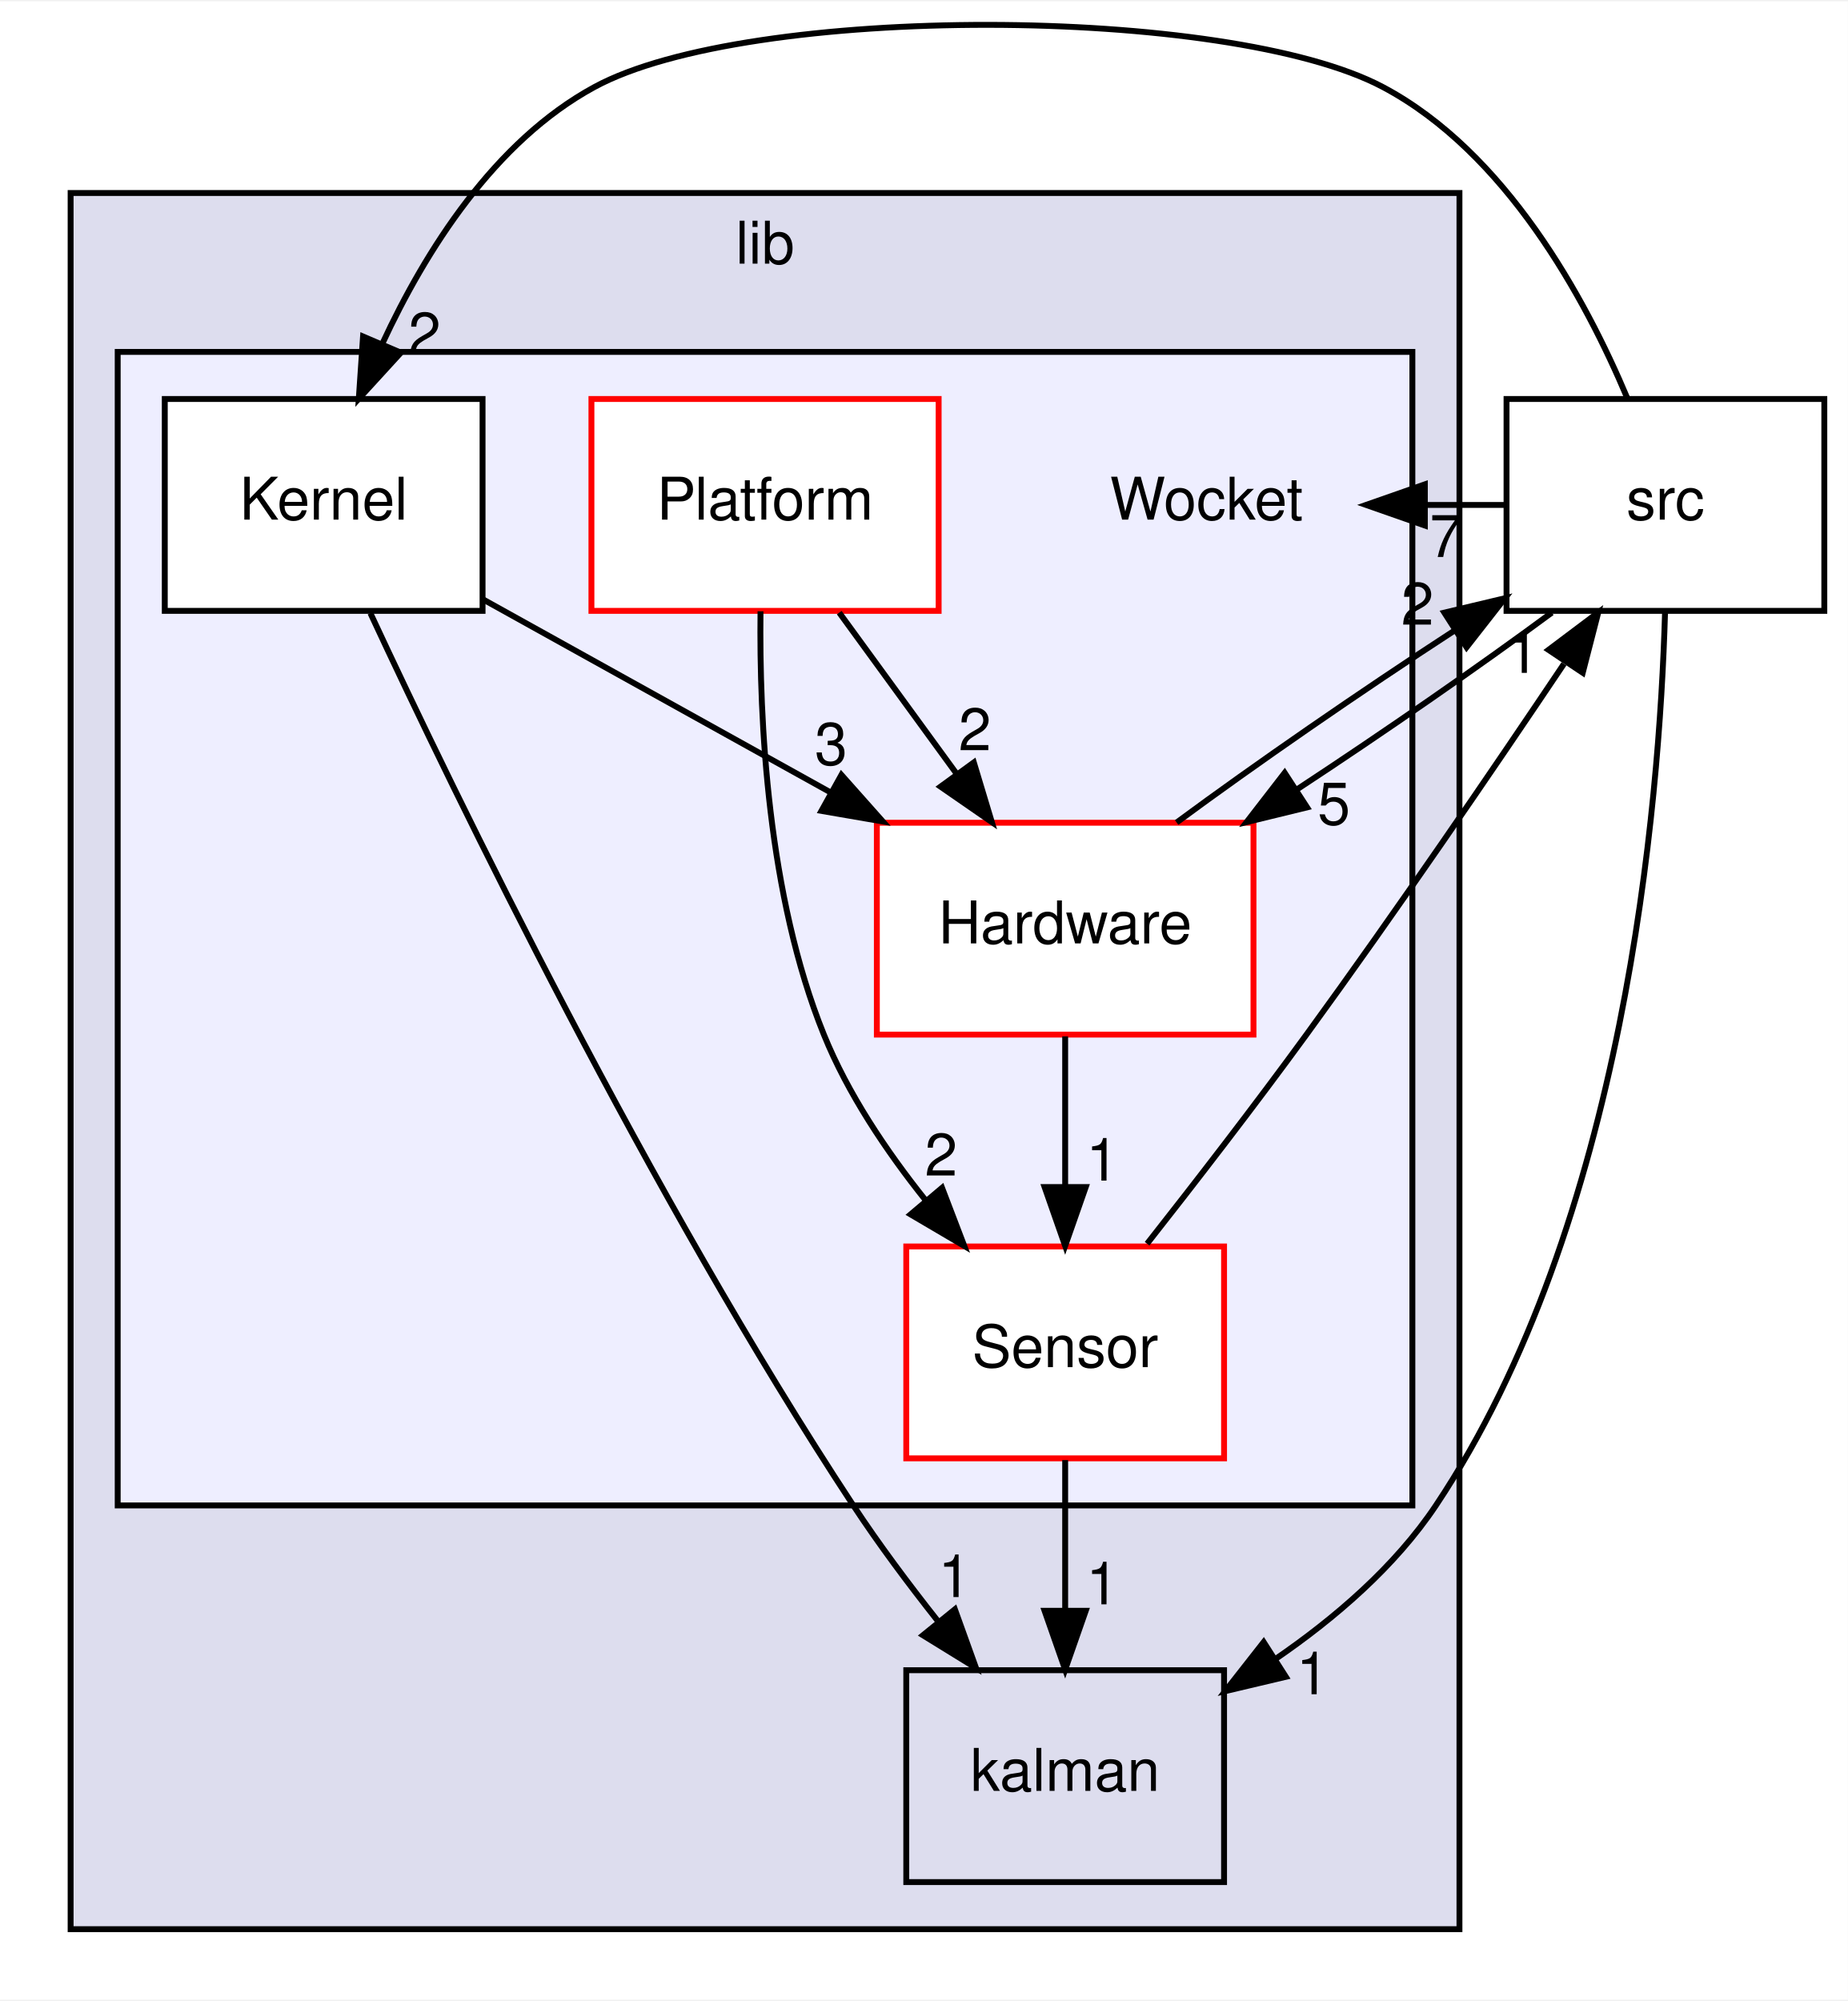
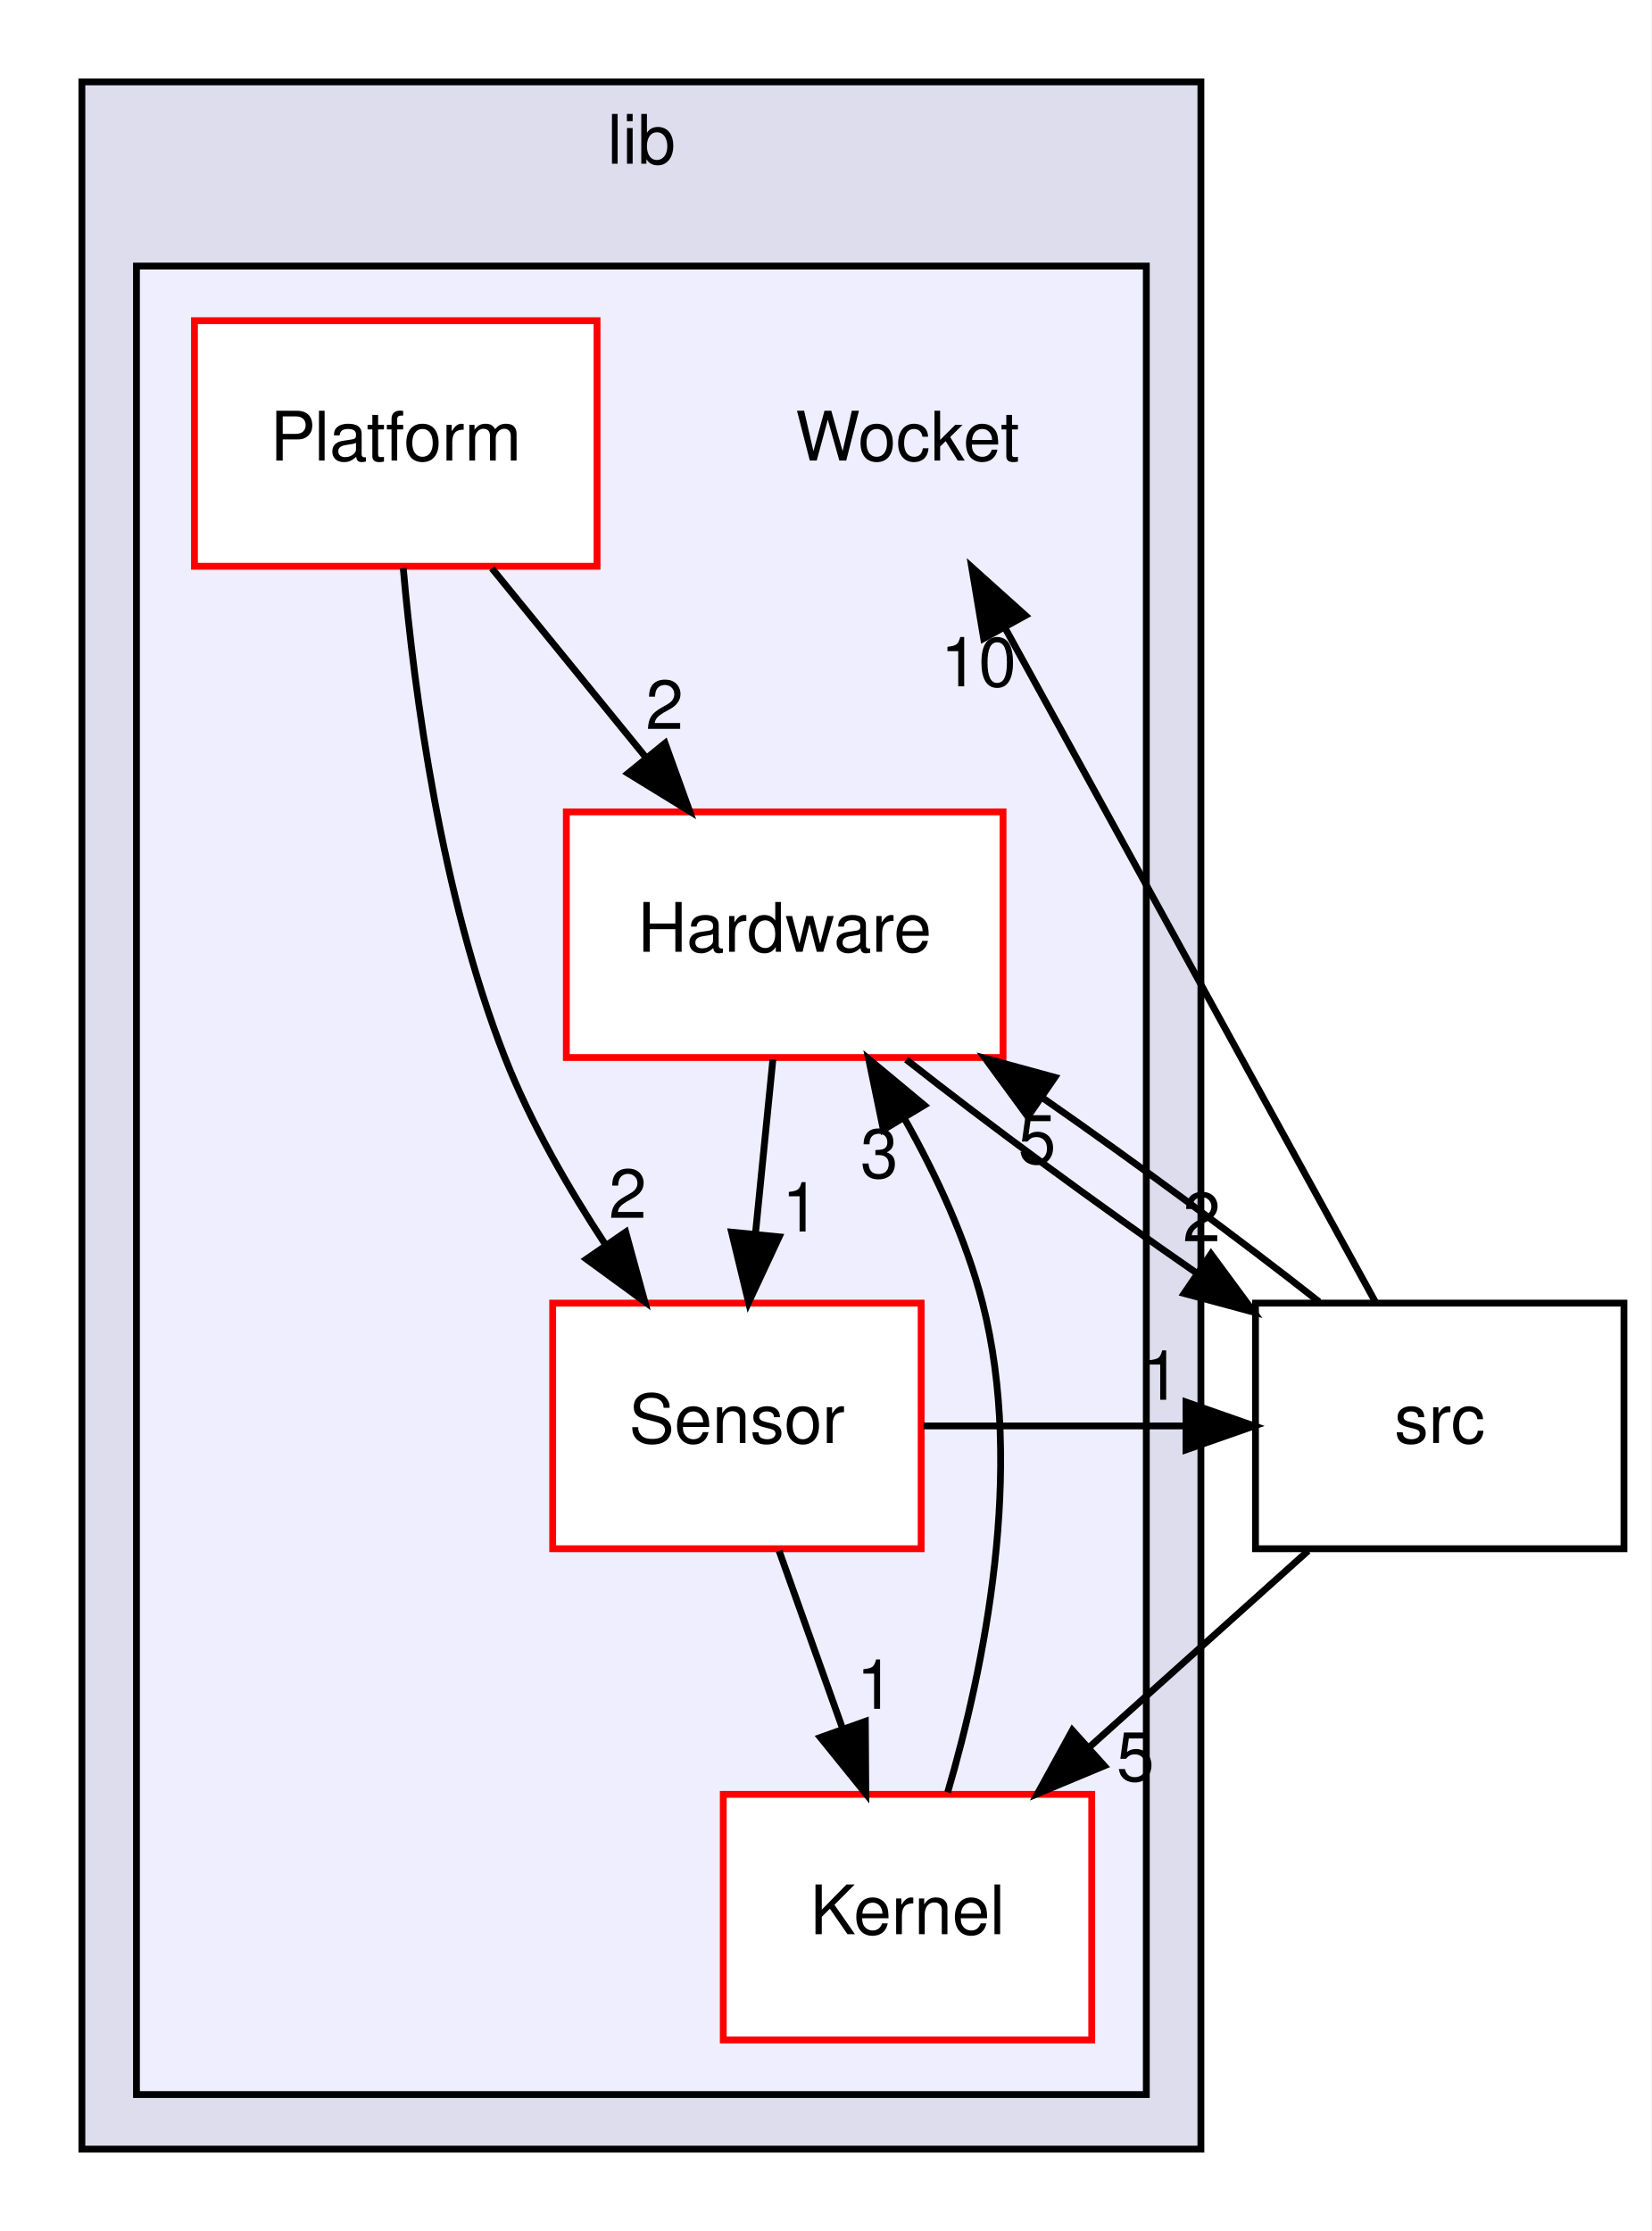
- <svg xmlns="http://www.w3.org/2000/svg" xmlns:xlink="http://www.w3.org/1999/xlink" width="314pt" height="340pt" viewBox="0.00 0.00 314.00 339.59">
-   <g id="graph0" class="graph" transform="scale(1 1) rotate(0) translate(4 335.59)">
-     <polygon fill="white" stroke="transparent" points="-4,4 -4,-335.59 310,-335.59 310,4 -4,4" />
+ <svg xmlns="http://www.w3.org/2000/svg" xmlns:xlink="http://www.w3.org/1999/xlink" width="242pt" height="327pt" viewBox="0.00 0.00 242.00 327.00">
+   <g id="graph0" class="graph" transform="scale(1 1) rotate(0) translate(4 323)">
+     <polygon fill="white" stroke="transparent" points="-4,4 -4,-323 238,-323 238,4 -4,4" />
    <g id="clust1" class="cluster">
      <g id="a_clust1">
        <a xlink:href="dir_97aefd0d527b934f1d99a682da8fe6a9.html" target="_top" xlink:title="lib">
-           <polygon fill="#ddddee" stroke="black" points="8,-8 8,-303 244,-303 244,-8 8,-8" />
-           <text text-anchor="middle" x="126" y="-291" font-family="Helvetica,sans-Serif" font-size="10.00">lib</text>
+           <polygon fill="#ddddee" stroke="black" points="8,-8 8,-311 172,-311 172,-8 8,-8" />
+           <text text-anchor="middle" x="90" y="-299" font-family="Helvetica,sans-Serif" font-size="10.00">lib</text>
        </a>
      </g>
    </g>
    <g id="clust2" class="cluster">
      <g id="a_clust2">
        <a xlink:href="dir_660fa42b9e3230345806bc0b6602f61f.html" target="_top">
-           <polygon fill="#eeeeff" stroke="black" points="16,-80 16,-276 236,-276 236,-80 16,-80" />
+           <polygon fill="#eeeeff" stroke="black" points="16,-16 16,-284 164,-284 164,-16 16,-16" />
        </a>
      </g>
    </g>
    <g id="node1" class="node">
-       <g id="a_node1">
-         <a xlink:href="dir_e31664174edb9b3ff23db8a31f057636.html" target="_top" xlink:title="kalman">
-           <polygon fill="none" stroke="black" points="204,-52 150,-52 150,-16 204,-16 204,-52" />
-           <text text-anchor="middle" x="177" y="-31.5" font-family="Helvetica,sans-Serif" font-size="10.00">kalman</text>
+       <text text-anchor="middle" x="129" y="-255.5" font-family="Helvetica,sans-Serif" font-size="10.00">Wocket</text>
+     </g>
+     <g id="node2" class="node">
+       <g id="a_node2">
+         <a xlink:href="dir_ca18b5d26a08dd1547acb9ac772ee217.html" target="_top" xlink:title="Hardware">
+           <polygon fill="white" stroke="red" points="143,-204 79,-204 79,-168 143,-168 143,-204" />
+           <text text-anchor="middle" x="111" y="-183.5" font-family="Helvetica,sans-Serif" font-size="10.00">Hardware</text>
        </a>
      </g>
    </g>
-     <g id="node2" class="node">
-       <text text-anchor="middle" x="201" y="-247.5" font-family="Helvetica,sans-Serif" font-size="10.00">Wocket</text>
+     <g id="node5" class="node">
+       <g id="a_node5">
+         <a xlink:href="dir_21461704387a3e1b07b2b703bb5fc08b.html" target="_top" xlink:title="Sensor">
+           <polygon fill="white" stroke="red" points="131,-132 77,-132 77,-96 131,-96 131,-132" />
+           <text text-anchor="middle" x="104" y="-111.5" font-family="Helvetica,sans-Serif" font-size="10.00">Sensor</text>
+         </a>
+       </g>
    </g>
-     <g id="node3" class="node">
-       <g id="a_node3">
-         <a xlink:href="dir_ca18b5d26a08dd1547acb9ac772ee217.html" target="_top" xlink:title="Hardware">
-           <polygon fill="white" stroke="red" points="209,-196 145,-196 145,-160 209,-160 209,-196" />
-           <text text-anchor="middle" x="177" y="-175.5" font-family="Helvetica,sans-Serif" font-size="10.00">Hardware</text>
+     <g id="edge1" class="edge">
+       <path fill="none" stroke="black" d="M109.27,-167.7C108.5,-159.98 107.57,-150.71 106.71,-142.11" />
+       <polygon fill="black" stroke="black" points="110.19,-141.71 105.71,-132.1 103.22,-142.4 110.19,-141.71" />
+       <g id="a_edge1-headlabel">
+         <a xlink:href="dir_000009_000002.html" target="_top" xlink:title="1">
+           <text text-anchor="middle" x="113.37" y="-142.5" font-family="Helvetica,sans-Serif" font-size="10.00">1</text>
        </a>
      </g>
    </g>
    <g id="node6" class="node">
      <g id="a_node6">
-         <a xlink:href="dir_21461704387a3e1b07b2b703bb5fc08b.html" target="_top" xlink:title="Sensor">
-           <polygon fill="white" stroke="red" points="204,-124 150,-124 150,-88 204,-88 204,-124" />
-           <text text-anchor="middle" x="177" y="-103.5" font-family="Helvetica,sans-Serif" font-size="10.00">Sensor</text>
-         </a>
-       </g>
-     </g>
-     <g id="edge1" class="edge">
-       <path fill="none" stroke="black" d="M177,-159.7C177,-151.98 177,-142.71 177,-134.11" />
-       <polygon fill="black" stroke="black" points="180.5,-134.1 177,-124.1 173.5,-134.1 180.5,-134.1" />
-       <g id="a_edge1-headlabel">
-         <a xlink:href="dir_000009_000002.html" target="_top" xlink:title="1">
-           <text text-anchor="middle" x="183.34" y="-135.2" font-family="Helvetica,sans-Serif" font-size="10.00">1</text>
-         </a>
-       </g>
-     </g>
-     <g id="node7" class="node">
-       <g id="a_node7">
        <a xlink:href="dir_68267d1309a1af8e8297ef4c3efbcdba.html" target="_top" xlink:title="src">
-           <polygon fill="none" stroke="black" points="306,-268 252,-268 252,-232 306,-232 306,-268" />
-           <text text-anchor="middle" x="279" y="-247.5" font-family="Helvetica,sans-Serif" font-size="10.00">src</text>
+           <polygon fill="none" stroke="black" points="234,-132 180,-132 180,-96 234,-96 234,-132" />
+           <text text-anchor="middle" x="207" y="-111.5" font-family="Helvetica,sans-Serif" font-size="10.00">src</text>
        </a>
      </g>
    </g>
    <g id="edge2" class="edge">
-       <path fill="none" stroke="black" d="M195.94,-196.04C209.24,-205.87 227.25,-218.31 243.15,-228.65" />
-       <polygon fill="black" stroke="black" points="241.43,-231.7 251.73,-234.15 245.21,-225.81 241.43,-231.7" />
+       <path fill="none" stroke="black" d="M128.81,-167.7C140.83,-158.22 156.93,-146.4 171.45,-136.35" />
+       <polygon fill="black" stroke="black" points="173.48,-139.2 179.77,-130.67 169.54,-133.42 173.48,-139.2" />
      <g id="a_edge2-headlabel">
-         <a xlink:href="dir_000009_000012.html" target="_top" xlink:title="2">
-           <text text-anchor="middle" x="236.87" y="-229.65" font-family="Helvetica,sans-Serif" font-size="10.00">2</text>
+         <a xlink:href="dir_000009_000013.html" target="_top" xlink:title="2">
+           <text text-anchor="middle" x="172.11" y="-141.07" font-family="Helvetica,sans-Serif" font-size="10.00">2</text>
+         </a>
+       </g>
+     </g>
+     <g id="node3" class="node">
+       <g id="a_node3">
+         <a xlink:href="dir_0ef0e180e5ad722e331acc662d4db775.html" target="_top" xlink:title="Kernel">
+           <polygon fill="white" stroke="red" points="156,-60 102,-60 102,-24 156,-24 156,-60" />
+           <text text-anchor="middle" x="129" y="-39.5" font-family="Helvetica,sans-Serif" font-size="10.00">Kernel</text>
+         </a>
+       </g>
+     </g>
+     <g id="edge8" class="edge">
+       <path fill="none" stroke="black" d="M134.89,-60.3C140.18,-78.41 146.25,-107.56 140,-132 137.62,-141.3 133.24,-150.73 128.58,-159" />
+       <polygon fill="black" stroke="black" points="125.46,-157.41 123.31,-167.78 131.46,-161.01 125.46,-157.41" />
+       <g id="a_edge8-headlabel">
+         <a xlink:href="dir_000011_000009.html" target="_top" xlink:title="3">
+           <text text-anchor="middle" x="124.87" y="-150.37" font-family="Helvetica,sans-Serif" font-size="10.00">3</text>
        </a>
      </g>
    </g>
    <g id="node4" class="node">
      <g id="a_node4">
-         <a xlink:href="dir_0ef0e180e5ad722e331acc662d4db775.html" target="_top" xlink:title="Kernel">
-           <polygon fill="white" stroke="black" points="78,-268 24,-268 24,-232 78,-232 78,-268" />
-           <text text-anchor="middle" x="51" y="-247.5" font-family="Helvetica,sans-Serif" font-size="10.00">Kernel</text>
+         <a xlink:href="dir_adfc8f0c7b158e7578b58661775dac5f.html" target="_top" xlink:title="Platform">
+           <polygon fill="white" stroke="red" points="83.5,-276 24.5,-276 24.5,-240 83.5,-240 83.5,-276" />
+           <text text-anchor="middle" x="54" y="-255.5" font-family="Helvetica,sans-Serif" font-size="10.00">Platform</text>
+         </a>
+       </g>
+     </g>
+     <g id="edge7" class="edge">
+       <path fill="none" stroke="black" d="M68.09,-239.7C74.92,-231.3 83.26,-221.07 90.76,-211.86" />
+       <polygon fill="black" stroke="black" points="93.47,-214.07 97.07,-204.1 88.04,-209.65 93.47,-214.07" />
+       <g id="a_edge7-headlabel">
+         <a xlink:href="dir_000005_000009.html" target="_top" xlink:title="2">
+           <text text-anchor="middle" x="93.4" y="-216.15" font-family="Helvetica,sans-Serif" font-size="10.00">2</text>
+         </a>
+       </g>
+     </g>
+     <g id="edge6" class="edge">
+       <path fill="none" stroke="black" d="M55.1,-239.73C56.72,-221.39 60.65,-191.82 70,-168 73.74,-158.48 79.28,-148.85 84.81,-140.45" />
+       <polygon fill="black" stroke="black" points="87.7,-142.42 90.5,-132.2 81.94,-138.45 87.7,-142.42" />
+       <g id="a_edge6-headlabel">
+         <a xlink:href="dir_000005_000002.html" target="_top" xlink:title="2">
+           <text text-anchor="middle" x="88" y="-144.49" font-family="Helvetica,sans-Serif" font-size="10.00">2</text>
+         </a>
+       </g>
+     </g>
+     <g id="edge9" class="edge">
+       <path fill="none" stroke="black" d="M110.18,-95.7C113,-87.81 116.39,-78.3 119.52,-69.55" />
+       <polygon fill="black" stroke="black" points="122.82,-70.7 122.89,-60.1 116.23,-68.34 122.82,-70.7" />
+       <g id="a_edge9-headlabel">
+         <a xlink:href="dir_000002_000011.html" target="_top" xlink:title="1">
+           <text text-anchor="middle" x="124.29" y="-72.54" font-family="Helvetica,sans-Serif" font-size="10.00">1</text>
        </a>
      </g>
    </g>
    <g id="edge10" class="edge">
-       <path fill="none" stroke="black" d="M58.94,-231.61C73.52,-200.3 106.28,-132.76 141,-80 145.31,-73.45 150.36,-66.69 155.28,-60.47" />
-       <polygon fill="black" stroke="black" points="158.26,-62.35 161.85,-52.38 152.83,-57.94 158.26,-62.35" />
+       <path fill="none" stroke="black" d="M131.36,-114C144.1,-114 156.85,-114 169.6,-114" />
+       <polygon fill="black" stroke="black" points="169.82,-117.5 179.82,-114 169.82,-110.5 169.82,-117.5" />
      <g id="a_edge10-headlabel">
-         <a xlink:href="dir_000014_000015.html" target="_top" xlink:title="1">
-           <text text-anchor="middle" x="158.2" y="-64.43" font-family="Helvetica,sans-Serif" font-size="10.00">1</text>
-         </a>
-       </g>
-     </g>
-     <g id="edge9" class="edge">
-       <path fill="none" stroke="black" d="M78.03,-233.98C95.26,-224.41 117.89,-211.84 137.16,-201.14" />
-       <polygon fill="black" stroke="black" points="138.98,-204.13 146.02,-196.21 135.58,-198.01 138.98,-204.13" />
-       <g id="a_edge9-headlabel">
-         <a xlink:href="dir_000014_000009.html" target="_top" xlink:title="3">
-           <text text-anchor="middle" x="137.22" y="-205.85" font-family="Helvetica,sans-Serif" font-size="10.00">3</text>
-         </a>
-       </g>
-     </g>
-     <g id="node5" class="node">
-       <g id="a_node5">
-         <a xlink:href="dir_adfc8f0c7b158e7578b58661775dac5f.html" target="_top" xlink:title="Platform">
-           <polygon fill="white" stroke="red" points="155.5,-268 96.5,-268 96.5,-232 155.5,-232 155.5,-268" />
-           <text text-anchor="middle" x="126" y="-247.5" font-family="Helvetica,sans-Serif" font-size="10.00">Platform</text>
-         </a>
-       </g>
-     </g>
-     <g id="edge8" class="edge">
-       <path fill="none" stroke="black" d="M138.61,-231.7C144.6,-223.47 151.88,-213.48 158.48,-204.42" />
-       <polygon fill="black" stroke="black" points="161.48,-206.25 164.54,-196.1 155.82,-202.13 161.48,-206.25" />
-       <g id="a_edge8-headlabel">
-         <a xlink:href="dir_000005_000009.html" target="_top" xlink:title="2">
-           <text text-anchor="middle" x="161.66" y="-208.32" font-family="Helvetica,sans-Serif" font-size="10.00">2</text>
-         </a>
-       </g>
-     </g>
-     <g id="edge7" class="edge">
-       <path fill="none" stroke="black" d="M125.23,-231.93C125.01,-213.51 126.42,-183.63 136,-160 140.06,-149.97 146.59,-140.24 153.25,-131.9" />
-       <polygon fill="black" stroke="black" points="156.08,-133.97 159.86,-124.08 150.73,-129.45 156.08,-133.97" />
-       <g id="a_edge7-headlabel">
-         <a xlink:href="dir_000005_000002.html" target="_top" xlink:title="2">
-           <text text-anchor="middle" x="155.92" y="-136.05" font-family="Helvetica,sans-Serif" font-size="10.00">2</text>
-         </a>
-       </g>
-     </g>
-     <g id="edge12" class="edge">
-       <path fill="none" stroke="black" d="M177,-87.7C177,-79.98 177,-70.71 177,-62.11" />
-       <polygon fill="black" stroke="black" points="180.5,-62.1 177,-52.1 173.5,-62.1 180.5,-62.1" />
-       <g id="a_edge12-headlabel">
-         <a xlink:href="dir_000002_000015.html" target="_top" xlink:title="1">
-           <text text-anchor="middle" x="183.34" y="-63.2" font-family="Helvetica,sans-Serif" font-size="10.00">1</text>
-         </a>
-       </g>
-     </g>
-     <g id="edge11" class="edge">
-       <path fill="none" stroke="black" d="M190.92,-124.47C198.98,-134.71 209.23,-147.96 218,-160 233.22,-180.89 249.75,-205.11 261.76,-223" />
-       <polygon fill="black" stroke="black" points="259.13,-225.37 267.59,-231.73 264.95,-221.48 259.13,-225.37" />
-       <g id="a_edge11-headlabel">
-         <a xlink:href="dir_000002_000012.html" target="_top" xlink:title="1">
-           <text text-anchor="middle" x="254.77" y="-221.46" font-family="Helvetica,sans-Serif" font-size="10.00">1</text>
-         </a>
-       </g>
-     </g>
-     <g id="edge6" class="edge">
-       <path fill="none" stroke="black" d="M278.93,-231.61C277.99,-199.1 272.1,-128.08 240,-80 233.06,-69.61 222.85,-60.83 212.67,-53.86" />
-       <polygon fill="black" stroke="black" points="214.5,-50.88 204.19,-48.44 210.73,-56.78 214.5,-50.88" />
-       <g id="a_edge6-headlabel">
-         <a xlink:href="dir_000012_000015.html" target="_top" xlink:title="1">
-           <text text-anchor="middle" x="219.05" y="-47.92" font-family="Helvetica,sans-Serif" font-size="10.00">1</text>
+         <a xlink:href="dir_000002_000013.html" target="_top" xlink:title="1">
+           <text text-anchor="middle" x="166.22" y="-117.84" font-family="Helvetica,sans-Serif" font-size="10.00">1</text>
        </a>
      </g>
    </g>
    <g id="edge4" class="edge">
-       <path fill="none" stroke="black" d="M251.97,-250C247.37,-250 242.78,-250 238.18,-250" />
-       <polygon fill="black" stroke="black" points="238.12,-246.5 228.12,-250 238.12,-253.5 238.12,-246.5" />
+       <path fill="none" stroke="black" d="M197.56,-132.19C184.07,-156.74 159.17,-202.07 143.38,-230.81" />
+       <polygon fill="black" stroke="black" points="140.16,-229.42 138.41,-239.87 146.29,-232.79 140.16,-229.42" />
      <g id="a_edge4-headlabel">
-         <a xlink:href="dir_000012_000001.html" target="_top" xlink:title="7">
-           <text text-anchor="middle" x="241.71" y="-241.16" font-family="Helvetica,sans-Serif" font-size="10.00">7</text>
+         <a xlink:href="dir_000013_000001.html" target="_top" xlink:title="10">
+           <text text-anchor="middle" x="139.4" y="-222.4" font-family="Helvetica,sans-Serif" font-size="10.00">10</text>
        </a>
      </g>
    </g>
    <g id="edge5" class="edge">
-       <path fill="none" stroke="black" d="M259.7,-231.7C247.42,-222.63 231.22,-211.4 216.37,-201.65" />
-       <polygon fill="black" stroke="black" points="218.11,-198.61 207.82,-196.1 214.3,-204.48 218.11,-198.61" />
+       <path fill="none" stroke="black" d="M189.33,-132.19C177.93,-141.18 162.82,-152.32 148.87,-162.04" />
+       <polygon fill="black" stroke="black" points="146.64,-159.33 140.38,-167.88 150.6,-165.09 146.64,-159.33" />
      <g id="a_edge5-headlabel">
-         <a xlink:href="dir_000012_000009.html" target="_top" xlink:title="5">
-           <text text-anchor="middle" x="222.67" y="-195.69" font-family="Helvetica,sans-Serif" font-size="10.00">5</text>
+         <a xlink:href="dir_000013_000009.html" target="_top" xlink:title="5">
+           <text text-anchor="middle" x="147.99" y="-152.45" font-family="Helvetica,sans-Serif" font-size="10.00">5</text>
        </a>
      </g>
    </g>
    <g id="edge3" class="edge">
-       <path fill="none" stroke="black" d="M272.55,-268.08C265.35,-285.2 251.89,-309.9 231,-321 204.7,-334.97 123.16,-335.22 97,-321 80.01,-311.76 68.33,-293.25 60.99,-277.44" />
-       <polygon fill="black" stroke="black" points="64.12,-275.87 56.97,-268.05 57.69,-278.62 64.12,-275.87" />
+       <path fill="none" stroke="black" d="M187.72,-95.7C178.08,-87.05 166.27,-76.45 155.77,-67.03" />
+       <polygon fill="black" stroke="black" points="157.84,-64.18 148.06,-60.1 153.16,-69.39 157.84,-64.18" />
      <g id="a_edge3-headlabel">
-         <a xlink:href="dir_000012_000014.html" target="_top" xlink:title="2">
-           <text text-anchor="middle" x="68.15" y="-275.55" font-family="Helvetica,sans-Serif" font-size="10.00">2</text>
+         <a xlink:href="dir_000013_000011.html" target="_top" xlink:title="5">
+           <text text-anchor="middle" x="162.41" y="-61.97" font-family="Helvetica,sans-Serif" font-size="10.00">5</text>
        </a>
      </g>
    </g>
  </g>
</svg>
